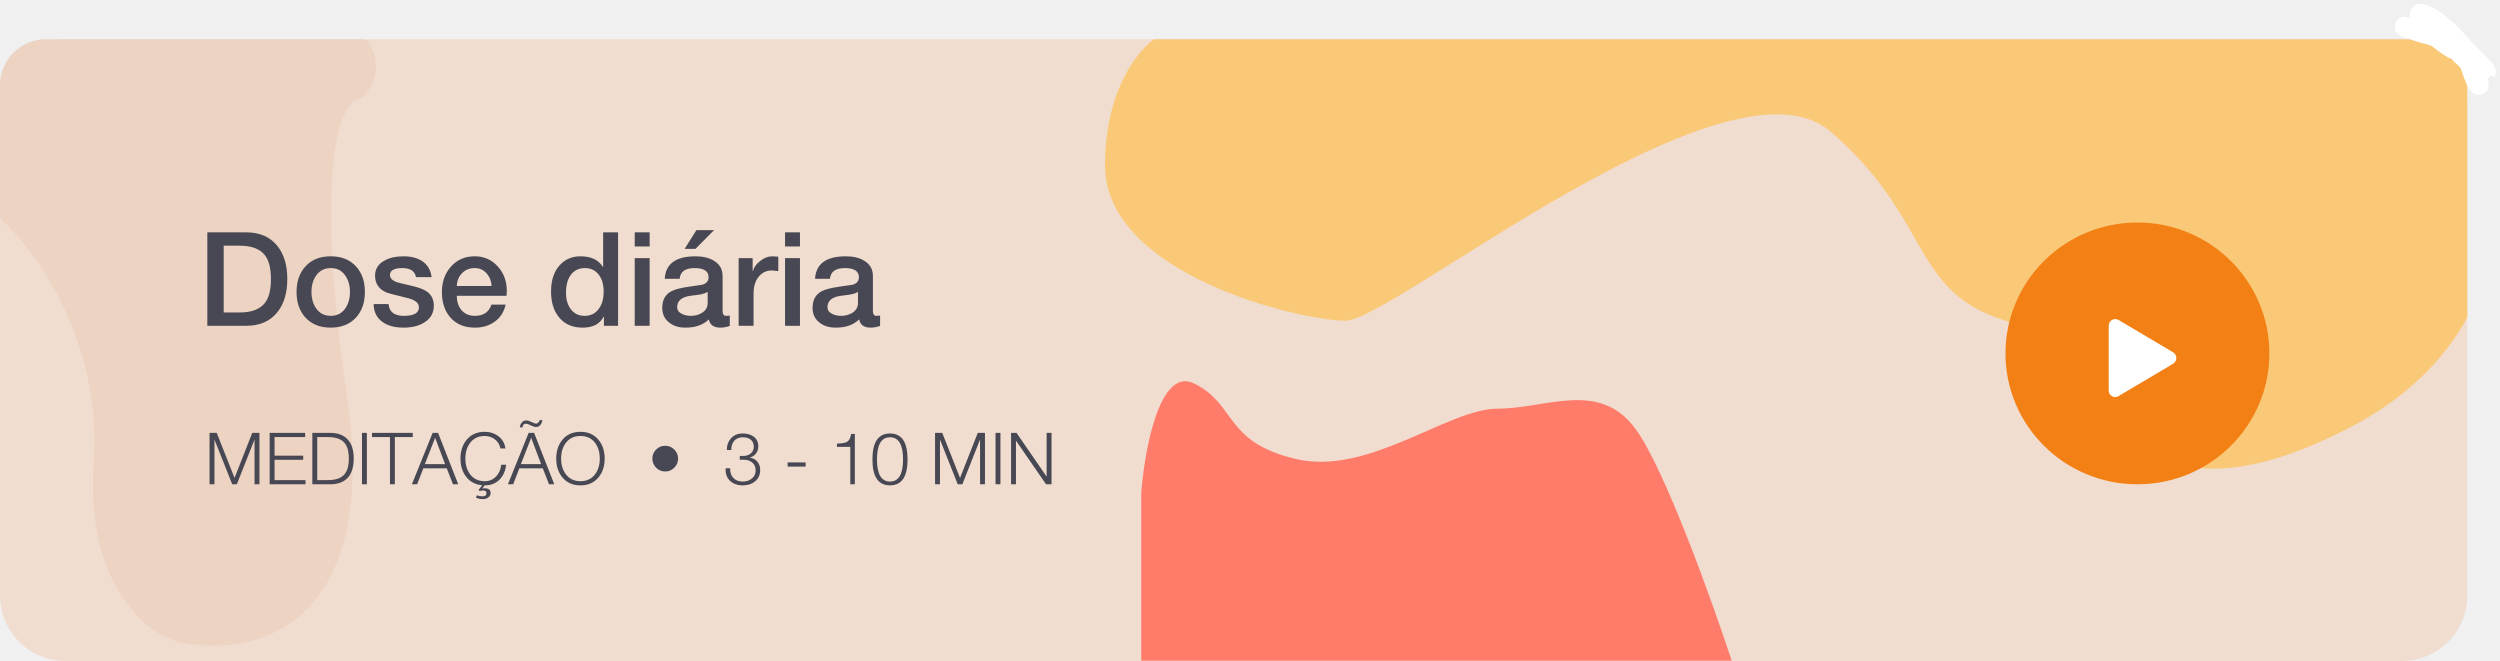
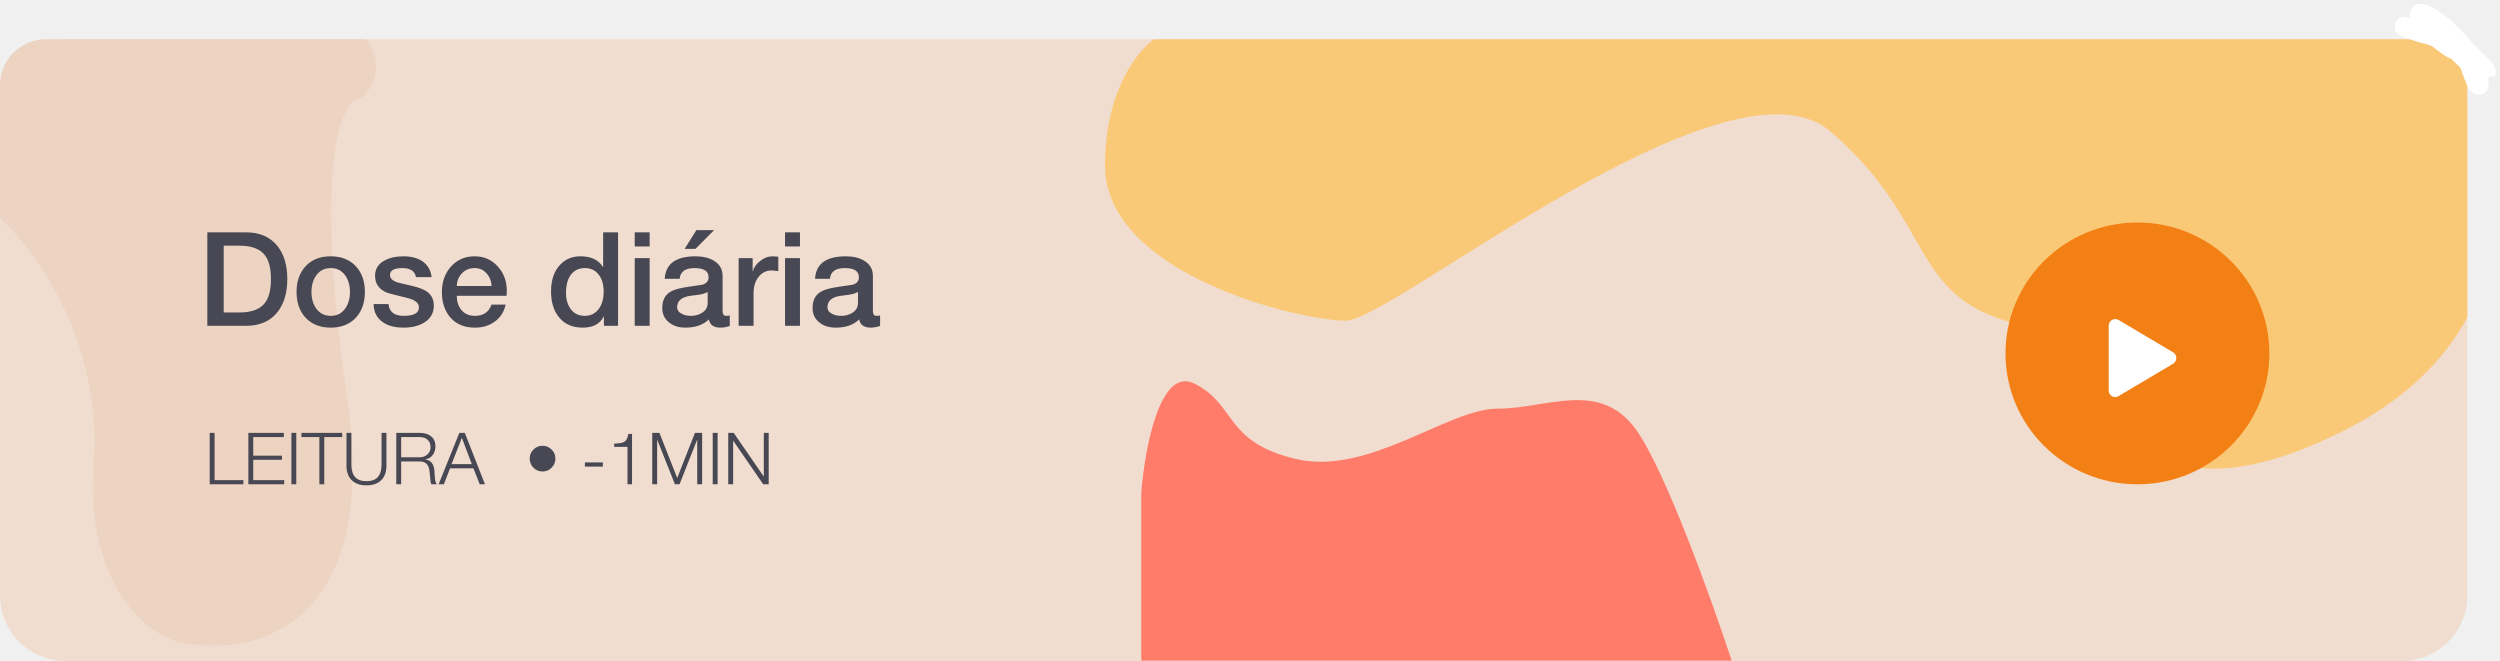
<svg xmlns="http://www.w3.org/2000/svg" width="382" height="101" viewBox="0 0 382 101" fill="none">
  <rect y="6" width="377" height="95" rx="10" fill="#F1DDCF" />
  <path fill-rule="evenodd" clip-rule="evenodd" d="M176.289 6C172.948 8.57 168.844 14.95 168.844 25.257C168.844 41.946 198.58 49.007 205.636 49.007C207.778 49.007 214.008 45.102 222.084 40.041C240.608 28.431 268.845 10.734 279.726 20.122C286.721 26.157 289.877 31.677 292.542 36.337C295.828 42.086 298.366 46.525 306.438 49.007C311.067 50.429 314.28 54.491 317.678 58.786C325.012 68.056 333.209 78.417 358.352 65.696C367.482 61.077 373.421 55.082 377 48.505V8.892C376.57 7.898 376.119 6.932 375.651 6H176.289Z" fill="#FAC978" />
  <path fill-rule="evenodd" clip-rule="evenodd" d="M56.299 6.414C56.113 6.106 55.732 6 55.372 6L7 6C3.134 6 -1.64452e-06 9.134 0 13L8.46642e-06 32.903C8.46642e-06 33.19 0.119 33.458 0.33 33.652C5.729 38.623 15.594 52.464 14.319 70.655C13.017 89.222 22.238 96.627 27.01 98.009C37.858 100.634 58.251 96.848 53.045 60.708C48.016 25.801 51.892 15.923 54.703 15.165C54.892 15.114 55.082 15.06 55.232 14.935C56.743 13.68 58.772 10.508 56.299 6.414V6.414Z" fill="#ECD3C2" />
  <path d="M34.18 37.543V47.743H36.64C38.453 47.743 39.74 47.249 40.5 46.263C41.1 45.463 41.4 44.256 41.4 42.643C41.4 41.029 41.1 39.823 40.5 39.023C39.74 38.036 38.453 37.543 36.64 37.543H34.18ZM31.68 49.783V35.503H37.6C39.693 35.503 41.293 36.203 42.4 37.603C43.4 38.856 43.9 40.536 43.9 42.643C43.9 44.749 43.4 46.429 42.4 47.683C41.293 49.083 39.693 49.783 37.6 49.783H31.68ZM50.533 48.263C51.493 48.263 52.24 47.876 52.773 47.103C53.24 46.436 53.474 45.603 53.474 44.603C53.474 43.616 53.24 42.789 52.773 42.123C52.24 41.349 51.493 40.963 50.533 40.963C49.574 40.963 48.827 41.349 48.294 42.123C47.827 42.789 47.593 43.616 47.593 44.603C47.593 45.603 47.827 46.436 48.294 47.103C48.827 47.876 49.574 48.263 50.533 48.263ZM50.533 50.063C48.907 50.063 47.62 49.549 46.673 48.523C45.767 47.536 45.313 46.229 45.313 44.603C45.313 42.989 45.773 41.683 46.694 40.683C47.627 39.669 48.907 39.163 50.533 39.163C52.16 39.163 53.447 39.676 54.394 40.703C55.3 41.689 55.754 42.989 55.754 44.603C55.754 46.229 55.3 47.536 54.394 48.523C53.447 49.549 52.16 50.063 50.533 50.063ZM57.089 46.463H59.369C59.476 47.663 60.256 48.263 61.709 48.263C63.282 48.263 64.049 47.809 64.009 46.903C63.982 46.263 63.382 45.803 62.209 45.523C60.249 45.043 59.189 44.763 59.029 44.683C57.882 44.176 57.309 43.323 57.309 42.123C57.309 41.096 57.796 40.323 58.769 39.803C59.542 39.376 60.496 39.163 61.629 39.163C62.789 39.163 63.742 39.403 64.489 39.883C65.329 40.443 65.816 41.263 65.949 42.343H63.569C63.396 41.423 62.696 40.963 61.469 40.963C60.216 40.963 59.589 41.316 59.589 42.023C59.589 42.503 59.942 42.869 60.649 43.123C60.782 43.176 61.549 43.363 62.949 43.683C63.989 43.923 64.756 44.216 65.249 44.563C65.942 45.069 66.289 45.783 66.289 46.703C66.289 47.836 65.789 48.703 64.789 49.303C63.949 49.809 62.909 50.063 61.669 50.063C60.309 50.063 59.229 49.769 58.429 49.183C57.549 48.543 57.102 47.636 57.089 46.463ZM77.4 45.203H69.8C69.8 46.069 70.027 46.783 70.48 47.343C70.973 47.956 71.673 48.263 72.58 48.263C73.86 48.263 74.7 47.689 75.1 46.543H77.26C77.02 47.649 76.467 48.516 75.6 49.143C74.747 49.756 73.74 50.063 72.58 50.063C70.993 50.063 69.753 49.563 68.86 48.563C67.967 47.563 67.52 46.249 67.52 44.623C67.52 43.103 67.967 41.823 68.86 40.783C69.807 39.703 71.027 39.163 72.52 39.163C73.973 39.163 75.167 39.696 76.1 40.763C76.993 41.763 77.44 42.989 77.44 44.443C77.44 44.696 77.427 44.949 77.4 45.203ZM69.8 43.703H75.12C75.08 42.943 74.82 42.296 74.34 41.763C73.873 41.229 73.267 40.963 72.52 40.963C71.747 40.963 71.107 41.223 70.6 41.743C70.093 42.263 69.827 42.916 69.8 43.703ZM86.48 44.723C86.48 45.696 86.706 46.509 87.16 47.163C87.68 47.896 88.406 48.263 89.34 48.263C90.286 48.263 91.026 47.876 91.56 47.103C92.013 46.436 92.24 45.603 92.24 44.603C92.24 43.469 91.98 42.583 91.46 41.943C90.953 41.289 90.26 40.963 89.38 40.963C88.393 40.963 87.64 41.356 87.12 42.143C86.693 42.809 86.48 43.669 86.48 44.723ZM94.44 35.503V49.783H92.28V48.383H92.24C91.666 49.503 90.6 50.063 89.04 50.063C87.466 50.063 86.253 49.529 85.4 48.463C84.6 47.476 84.2 46.169 84.2 44.543C84.2 42.783 84.666 41.416 85.6 40.443C86.413 39.589 87.44 39.163 88.68 39.163C90.306 39.163 91.453 39.703 92.12 40.783H92.16V35.503H94.44ZM96.986 49.783V39.443H99.266V49.783H96.986ZM96.986 37.663V35.503H99.266V37.663H96.986ZM108.131 46.303V44.603C107.837 44.789 107.411 44.929 106.851 45.023C106.344 45.089 105.837 45.156 105.331 45.223C104.091 45.436 103.471 46.009 103.471 46.943C103.471 47.396 103.724 47.743 104.231 47.983C104.617 48.169 105.064 48.263 105.571 48.263C106.184 48.263 106.737 48.116 107.231 47.823C107.831 47.463 108.131 46.956 108.131 46.303ZM110.411 42.163V47.483C110.411 48.003 110.591 48.263 110.951 48.263C111.164 48.263 111.351 48.249 111.511 48.223V49.803C111.017 49.976 110.537 50.063 110.071 50.063C109.057 50.063 108.471 49.643 108.311 48.803C107.457 49.643 106.264 50.063 104.731 50.063C103.731 50.063 102.911 49.809 102.271 49.303C101.551 48.756 101.191 48.003 101.191 47.043C101.191 45.896 101.617 45.069 102.471 44.563C102.991 44.256 103.891 44.009 105.171 43.823C106.611 43.609 107.331 43.503 107.331 43.503C107.957 43.316 108.271 42.936 108.271 42.363C108.271 41.429 107.557 40.963 106.131 40.963C104.704 40.963 103.944 41.509 103.851 42.603H101.571C101.704 40.309 103.271 39.163 106.271 39.163C107.404 39.163 108.344 39.389 109.091 39.843C109.971 40.376 110.411 41.149 110.411 42.163ZM104.611 38.023L106.411 35.163H109.111L106.271 38.023H104.611ZM112.864 49.783V39.443H115.004V41.443H115.044C115.177 40.869 115.544 40.349 116.144 39.883C116.744 39.403 117.384 39.163 118.064 39.163C118.237 39.163 118.524 39.183 118.924 39.223V41.423C118.39 41.356 118.064 41.323 117.944 41.323C117.13 41.323 116.47 41.629 115.964 42.243C115.417 42.883 115.144 43.756 115.144 44.863V49.783H112.864ZM119.955 49.783V39.443H122.235V49.783H119.955ZM119.955 37.663V35.503H122.235V37.663H119.955ZM131.099 46.303V44.603C130.806 44.789 130.379 44.929 129.819 45.023C129.313 45.089 128.806 45.156 128.299 45.223C127.059 45.436 126.439 46.009 126.439 46.943C126.439 47.396 126.693 47.743 127.199 47.983C127.586 48.169 128.033 48.263 128.539 48.263C129.153 48.263 129.706 48.116 130.199 47.823C130.799 47.463 131.099 46.956 131.099 46.303ZM133.379 42.163V47.483C133.379 48.003 133.559 48.263 133.919 48.263C134.133 48.263 134.319 48.249 134.479 48.223V49.803C133.986 49.976 133.506 50.063 133.039 50.063C132.026 50.063 131.439 49.643 131.279 48.803C130.426 49.643 129.233 50.063 127.699 50.063C126.699 50.063 125.879 49.809 125.239 49.303C124.519 48.756 124.159 48.003 124.159 47.043C124.159 45.896 124.586 45.069 125.439 44.563C125.959 44.256 126.859 44.009 128.139 43.823C129.579 43.609 130.299 43.503 130.299 43.503C130.926 43.316 131.239 42.936 131.239 42.363C131.239 41.429 130.526 40.963 129.099 40.963C127.673 40.963 126.913 41.509 126.819 42.603H124.539C124.673 40.309 126.239 39.163 129.239 39.163C130.373 39.163 131.313 39.389 132.059 39.843C132.939 40.376 133.379 41.149 133.379 42.163Z" fill="#474853" />
-   <path d="M32.019 74V66.146H33.119L35.836 73.032L38.542 66.146H39.642V74H38.894V67.213H38.872L36.188 74H35.484L32.789 67.213H32.767V74H32.019ZM41.204 74V66.146H46.627V66.784H41.952V69.622H46.33V70.26H41.952V73.362H46.682V74H41.204ZM48.472 66.784V73.362H50.067C51.204 73.362 52.025 73.105 52.531 72.592C53.045 72.079 53.301 71.239 53.301 70.073C53.301 68.907 53.045 68.067 52.531 67.554C52.025 67.041 51.204 66.784 50.067 66.784H48.472ZM47.724 74V66.146H50.441C51.622 66.146 52.517 66.48 53.125 67.147C53.741 67.807 54.049 68.782 54.049 70.073C54.049 71.364 53.741 72.343 53.125 73.01C52.517 73.67 51.622 74 50.441 74H47.724ZM55.31 74V66.146H56.058V74H55.31ZM56.846 66.784V66.146H63.072V66.784H60.333V74H59.585V66.784H56.846ZM62.936 74L66.104 66.146H66.94L70.02 74H69.217L68.26 71.558H64.685L63.739 74H62.936ZM66.489 66.894L64.916 70.92H68.007L66.489 66.894ZM76.586 71.008H77.334C77.231 71.976 76.887 72.746 76.3 73.318C75.721 73.883 74.977 74.165 74.067 74.165H74.056L73.693 74.638C73.803 74.616 73.917 74.605 74.034 74.605C74.657 74.605 74.969 74.843 74.969 75.32C74.969 75.628 74.837 75.87 74.573 76.046C74.346 76.193 74.075 76.266 73.759 76.266C73.392 76.266 73.048 76.189 72.725 76.035L72.879 75.683C73.129 75.786 73.418 75.837 73.748 75.837C74.137 75.837 74.331 75.679 74.331 75.364C74.331 75.085 74.174 74.946 73.858 74.946C73.602 74.946 73.415 74.975 73.297 75.034L73.121 74.869L73.682 74.143C72.619 74.055 71.787 73.608 71.185 72.801C70.635 72.06 70.36 71.151 70.36 70.073C70.36 68.929 70.668 67.979 71.284 67.224C71.959 66.395 72.886 65.981 74.067 65.981C74.852 65.981 75.537 66.197 76.124 66.63C76.762 67.107 77.129 67.737 77.224 68.522H76.476C76.344 67.928 76.055 67.462 75.607 67.125C75.167 66.788 74.654 66.619 74.067 66.619C73.092 66.619 72.34 66.978 71.812 67.697C71.343 68.335 71.108 69.127 71.108 70.073C71.108 71.019 71.343 71.807 71.812 72.438C72.34 73.164 73.092 73.527 74.067 73.527C74.771 73.527 75.354 73.281 75.816 72.79C76.256 72.328 76.513 71.734 76.586 71.008ZM77.61 74L80.778 66.146H81.614L84.694 74H83.891L82.934 71.558H79.359L78.413 74H77.61ZM81.163 66.894L79.59 70.92H82.681L81.163 66.894ZM82.461 64.199H82.879C82.835 64.485 82.736 64.723 82.582 64.914C82.406 65.134 82.186 65.244 81.922 65.244C81.702 65.244 81.424 65.16 81.086 64.991C80.749 64.822 80.533 64.738 80.437 64.738C80.049 64.738 79.854 64.925 79.854 65.299H79.425C79.462 65.013 79.565 64.767 79.733 64.562C79.909 64.349 80.133 64.243 80.404 64.243C80.624 64.243 80.896 64.324 81.218 64.485C81.548 64.646 81.772 64.727 81.889 64.727C82.161 64.727 82.351 64.551 82.461 64.199ZM84.99 70.073C84.99 68.929 85.298 67.979 85.914 67.224C86.589 66.395 87.516 65.981 88.697 65.981C89.87 65.981 90.794 66.395 91.469 67.224C92.085 67.979 92.393 68.929 92.393 70.073C92.393 71.217 92.085 72.167 91.469 72.922C90.794 73.751 89.87 74.165 88.697 74.165C87.516 74.165 86.589 73.751 85.914 72.922C85.298 72.167 84.99 71.217 84.99 70.073ZM85.738 70.073C85.738 71.019 85.973 71.807 86.442 72.438C86.97 73.164 87.722 73.527 88.697 73.527C89.665 73.527 90.417 73.164 90.952 72.438C91.414 71.807 91.645 71.019 91.645 70.073C91.645 69.127 91.414 68.335 90.952 67.697C90.417 66.978 89.665 66.619 88.697 66.619C87.722 66.619 86.97 66.978 86.442 67.697C85.973 68.335 85.738 69.127 85.738 70.073ZM99.684 70.073C99.684 69.53 99.875 69.068 100.256 68.687C100.638 68.306 101.1 68.115 101.642 68.115C102.185 68.115 102.647 68.306 103.028 68.687C103.417 69.068 103.611 69.53 103.611 70.073C103.611 70.616 103.417 71.081 103.028 71.47C102.647 71.851 102.185 72.042 101.642 72.042C101.1 72.042 100.638 71.851 100.256 71.47C99.875 71.081 99.684 70.616 99.684 70.073ZM110.878 71.547H111.571C111.549 72.163 111.711 72.658 112.055 73.032C112.4 73.399 112.88 73.582 113.496 73.582C114.032 73.582 114.486 73.435 114.86 73.142C115.264 72.827 115.465 72.405 115.465 71.877C115.465 71.356 115.286 70.949 114.926 70.656C114.589 70.385 114.153 70.249 113.617 70.249H113.034V69.666H113.617C114.021 69.666 114.369 69.552 114.662 69.325C115.007 69.068 115.179 68.716 115.179 68.269C115.179 67.785 115.014 67.415 114.684 67.158C114.384 66.931 113.988 66.817 113.496 66.817C112.932 66.817 112.495 66.997 112.187 67.356C111.879 67.708 111.733 68.177 111.747 68.764H111.054C111.062 68.023 111.285 67.418 111.725 66.949C112.165 66.472 112.752 66.234 113.485 66.234C114.145 66.234 114.695 66.388 115.135 66.696C115.627 67.055 115.872 67.554 115.872 68.192C115.872 68.617 115.755 68.984 115.52 69.292C115.293 69.6 114.978 69.802 114.574 69.897V69.919C115.073 70 115.462 70.212 115.74 70.557C116.019 70.894 116.158 71.316 116.158 71.822C116.158 72.548 115.894 73.127 115.366 73.56C114.875 73.963 114.255 74.165 113.507 74.165C112.686 74.165 112.03 73.93 111.538 73.461C111.047 72.992 110.827 72.354 110.878 71.547ZM123.099 71.294H120.349V70.656H123.099V71.294ZM127.889 68.28V67.785C128.622 67.756 129.11 67.679 129.352 67.554C129.726 67.363 129.961 66.945 130.056 66.3H130.617V74H129.924V68.28H127.889ZM135.992 66.817C134.665 66.817 134.001 67.943 134.001 70.194C134.001 72.453 134.665 73.582 135.992 73.582C137.32 73.582 137.983 72.453 137.983 70.194C137.983 67.943 137.32 66.817 135.992 66.817ZM135.992 66.234C137.782 66.234 138.676 67.554 138.676 70.194C138.676 72.841 137.782 74.165 135.992 74.165C134.203 74.165 133.308 72.845 133.308 70.205C133.308 67.558 134.203 66.234 135.992 66.234ZM142.878 74V66.146H143.978L146.695 73.032L149.401 66.146H150.501V74H149.753V67.213H149.731L147.047 74H146.343L143.648 67.213H143.626V74H142.878ZM152.118 74V66.146H152.866V74H152.118ZM154.491 74V66.146H155.327L159.903 72.79H159.925V66.146H160.673V74H159.837L155.261 67.356H155.239V74H154.491Z" fill="#474853" />
+   <path d="M32.041 74V66.146H32.789V73.362H37.189V74H32.041ZM37.949 74V66.146H43.372V66.784H38.697V69.622H43.075V70.26H38.697V73.362H43.427V74H37.949ZM44.525 74V66.146H45.273V74H44.525ZM46.061 66.784V66.146H52.287V66.784H49.548V74H48.8V66.784H46.061ZM52.943 71.173V66.146H53.691V71.008C53.691 72.687 54.458 73.527 55.99 73.527C57.53 73.527 58.3 72.687 58.3 71.008V66.146H59.048V71.173C59.048 72.053 58.814 72.753 58.344 73.274C57.809 73.868 57.024 74.165 55.99 74.165C54.964 74.165 54.183 73.868 53.647 73.274C53.178 72.746 52.943 72.046 52.943 71.173ZM60.55 74V66.146H64.147C64.844 66.146 65.405 66.311 65.831 66.641C66.3 67 66.534 67.517 66.534 68.192C66.534 68.705 66.406 69.138 66.15 69.49C65.878 69.864 65.497 70.099 65.005 70.194V70.216C65.856 70.326 66.314 70.916 66.38 71.987C66.417 72.618 66.439 72.97 66.447 73.043C66.505 73.512 66.604 73.831 66.743 74H65.918C65.816 73.839 65.746 73.432 65.71 72.779C65.665 72.038 65.574 71.525 65.434 71.239C65.2 70.755 64.767 70.513 64.136 70.513H61.298V74H60.55ZM61.298 66.784V69.875H64.093C64.569 69.875 64.969 69.736 65.291 69.457C65.621 69.178 65.787 68.808 65.787 68.346C65.787 67.855 65.64 67.473 65.347 67.202C65.061 66.923 64.642 66.784 64.093 66.784H61.298ZM67.019 74L70.186 66.146H71.022L74.103 74H73.299L72.343 71.558H68.767L67.822 74H67.019ZM70.572 66.894L68.999 70.92H72.09L70.572 66.894ZM80.939 70.073C80.939 69.53 81.13 69.068 81.511 68.687C81.893 68.306 82.355 68.115 82.897 68.115C83.44 68.115 83.902 68.306 84.283 68.687C84.672 69.068 84.866 69.53 84.866 70.073C84.866 70.616 84.672 71.081 84.283 71.47C83.902 71.851 83.44 72.042 82.897 72.042C82.355 72.042 81.893 71.851 81.511 71.47C81.13 71.081 80.939 70.616 80.939 70.073ZM92.119 71.294H89.369V70.656H92.119V71.294ZM93.847 68.28V67.785C94.58 67.756 95.068 67.679 95.31 67.554C95.684 67.363 95.919 66.945 96.014 66.3H96.575V74H95.882V68.28H93.847ZM99.662 74V66.146H100.762L103.479 73.032L106.185 66.146H107.285V74H106.537V67.213H106.515L103.831 74H103.127L100.432 67.213H100.41V74H99.662ZM108.902 74V66.146H109.65V74H108.902ZM111.275 74V66.146H112.111L116.687 72.79H116.709V66.146H117.457V74H116.621L112.045 67.356H112.023V74H111.275Z" fill="#474853" />
  <path d="M174.388 75.279V100.954H264.606C261.582 91.754 254.425 71.812 249.989 65.65C244.445 57.948 236.381 62.441 228.821 62.441C221.261 62.441 209.164 72.711 198.076 70.144C186.988 67.576 189.004 61.799 182.452 58.59C177.21 56.022 174.892 68.646 174.388 75.279Z" fill="#FF7C6B" />
  <ellipse cx="326.599" cy="54" rx="20.16" ry="20" fill="#F38014" />
  <path d="M322.211 49.773C322.211 48.99 323.046 48.495 323.705 48.886L332.056 53.838C332.709 54.226 332.701 55.193 332.041 55.585L323.691 60.536C323.031 60.928 322.211 60.451 322.211 59.676L322.211 49.773Z" fill="white" />
  <path d="M374.078 6.41C375.17 6.899 376.217 7.401 377.087 8.241C377.734 8.866 378.31 9.559 378.93 10.21C378.988 10.271 379.827 11.114 379.839 11.093C379.977 10.846 379.527 10.415 379.383 10.27C378.66 9.538 377.937 8.81 377.206 8.085C376.31 7.196 375.51 6.218 374.626 5.318C373.8 4.477 372.871 3.685 371.895 3.019C371.304 2.616 370.583 2.168 369.843 2.098C369.567 2.072 369.847 2.356 369.928 2.471C370.333 3.048 370.898 3.557 371.392 4.06C371.99 4.667 372.566 5.301 373.151 5.92C373.513 6.304 373.902 6.636 374.274 7.005C374.425 7.155 374.588 7.308 374.76 7.433C375.025 7.624 374.191 7.106 373.923 6.919C373.202 6.414 372.572 5.836 371.801 5.397C371.46 5.202 371.036 5.055 370.66 4.942C370.021 4.751 369.383 4.515 368.732 4.364C368.303 4.264 367.043 3.911 367.437 4.107C367.792 4.283 368.218 4.383 368.59 4.522C369.122 4.721 369.663 4.915 370.212 5.065C370.698 5.199 371.218 5.296 371.691 5.476C372.317 5.714 372.923 5.861 373.495 6.232C373.81 6.436 374.148 6.598 374.459 6.813C374.844 7.078 375.179 7.407 375.557 7.678C376.117 8.079 376.588 8.612 377.037 9.121C377.51 9.657 377.831 10.21 378.158 10.836C378.356 11.216 378.454 11.632 378.584 12.037C378.66 12.276 378.7 12.486 378.751 12.726C378.774 12.836 378.843 13.124 378.631 12.914C378.407 12.691 378.3 12.291 378.178 12.009C377.992 11.581 377.808 11.148 377.675 10.7C377.537 10.241 377.398 9.855 377.127 9.454C376.836 9.026 376.415 8.729 376.05 8.367C375.676 7.995 375.336 7.528 374.919 7.21C374.555 6.933 374.244 6.587 373.878 6.311C372.625 5.364 371.491 4.243 370.401 3.118" stroke="white" stroke-width="3" stroke-linecap="round" />
</svg>
